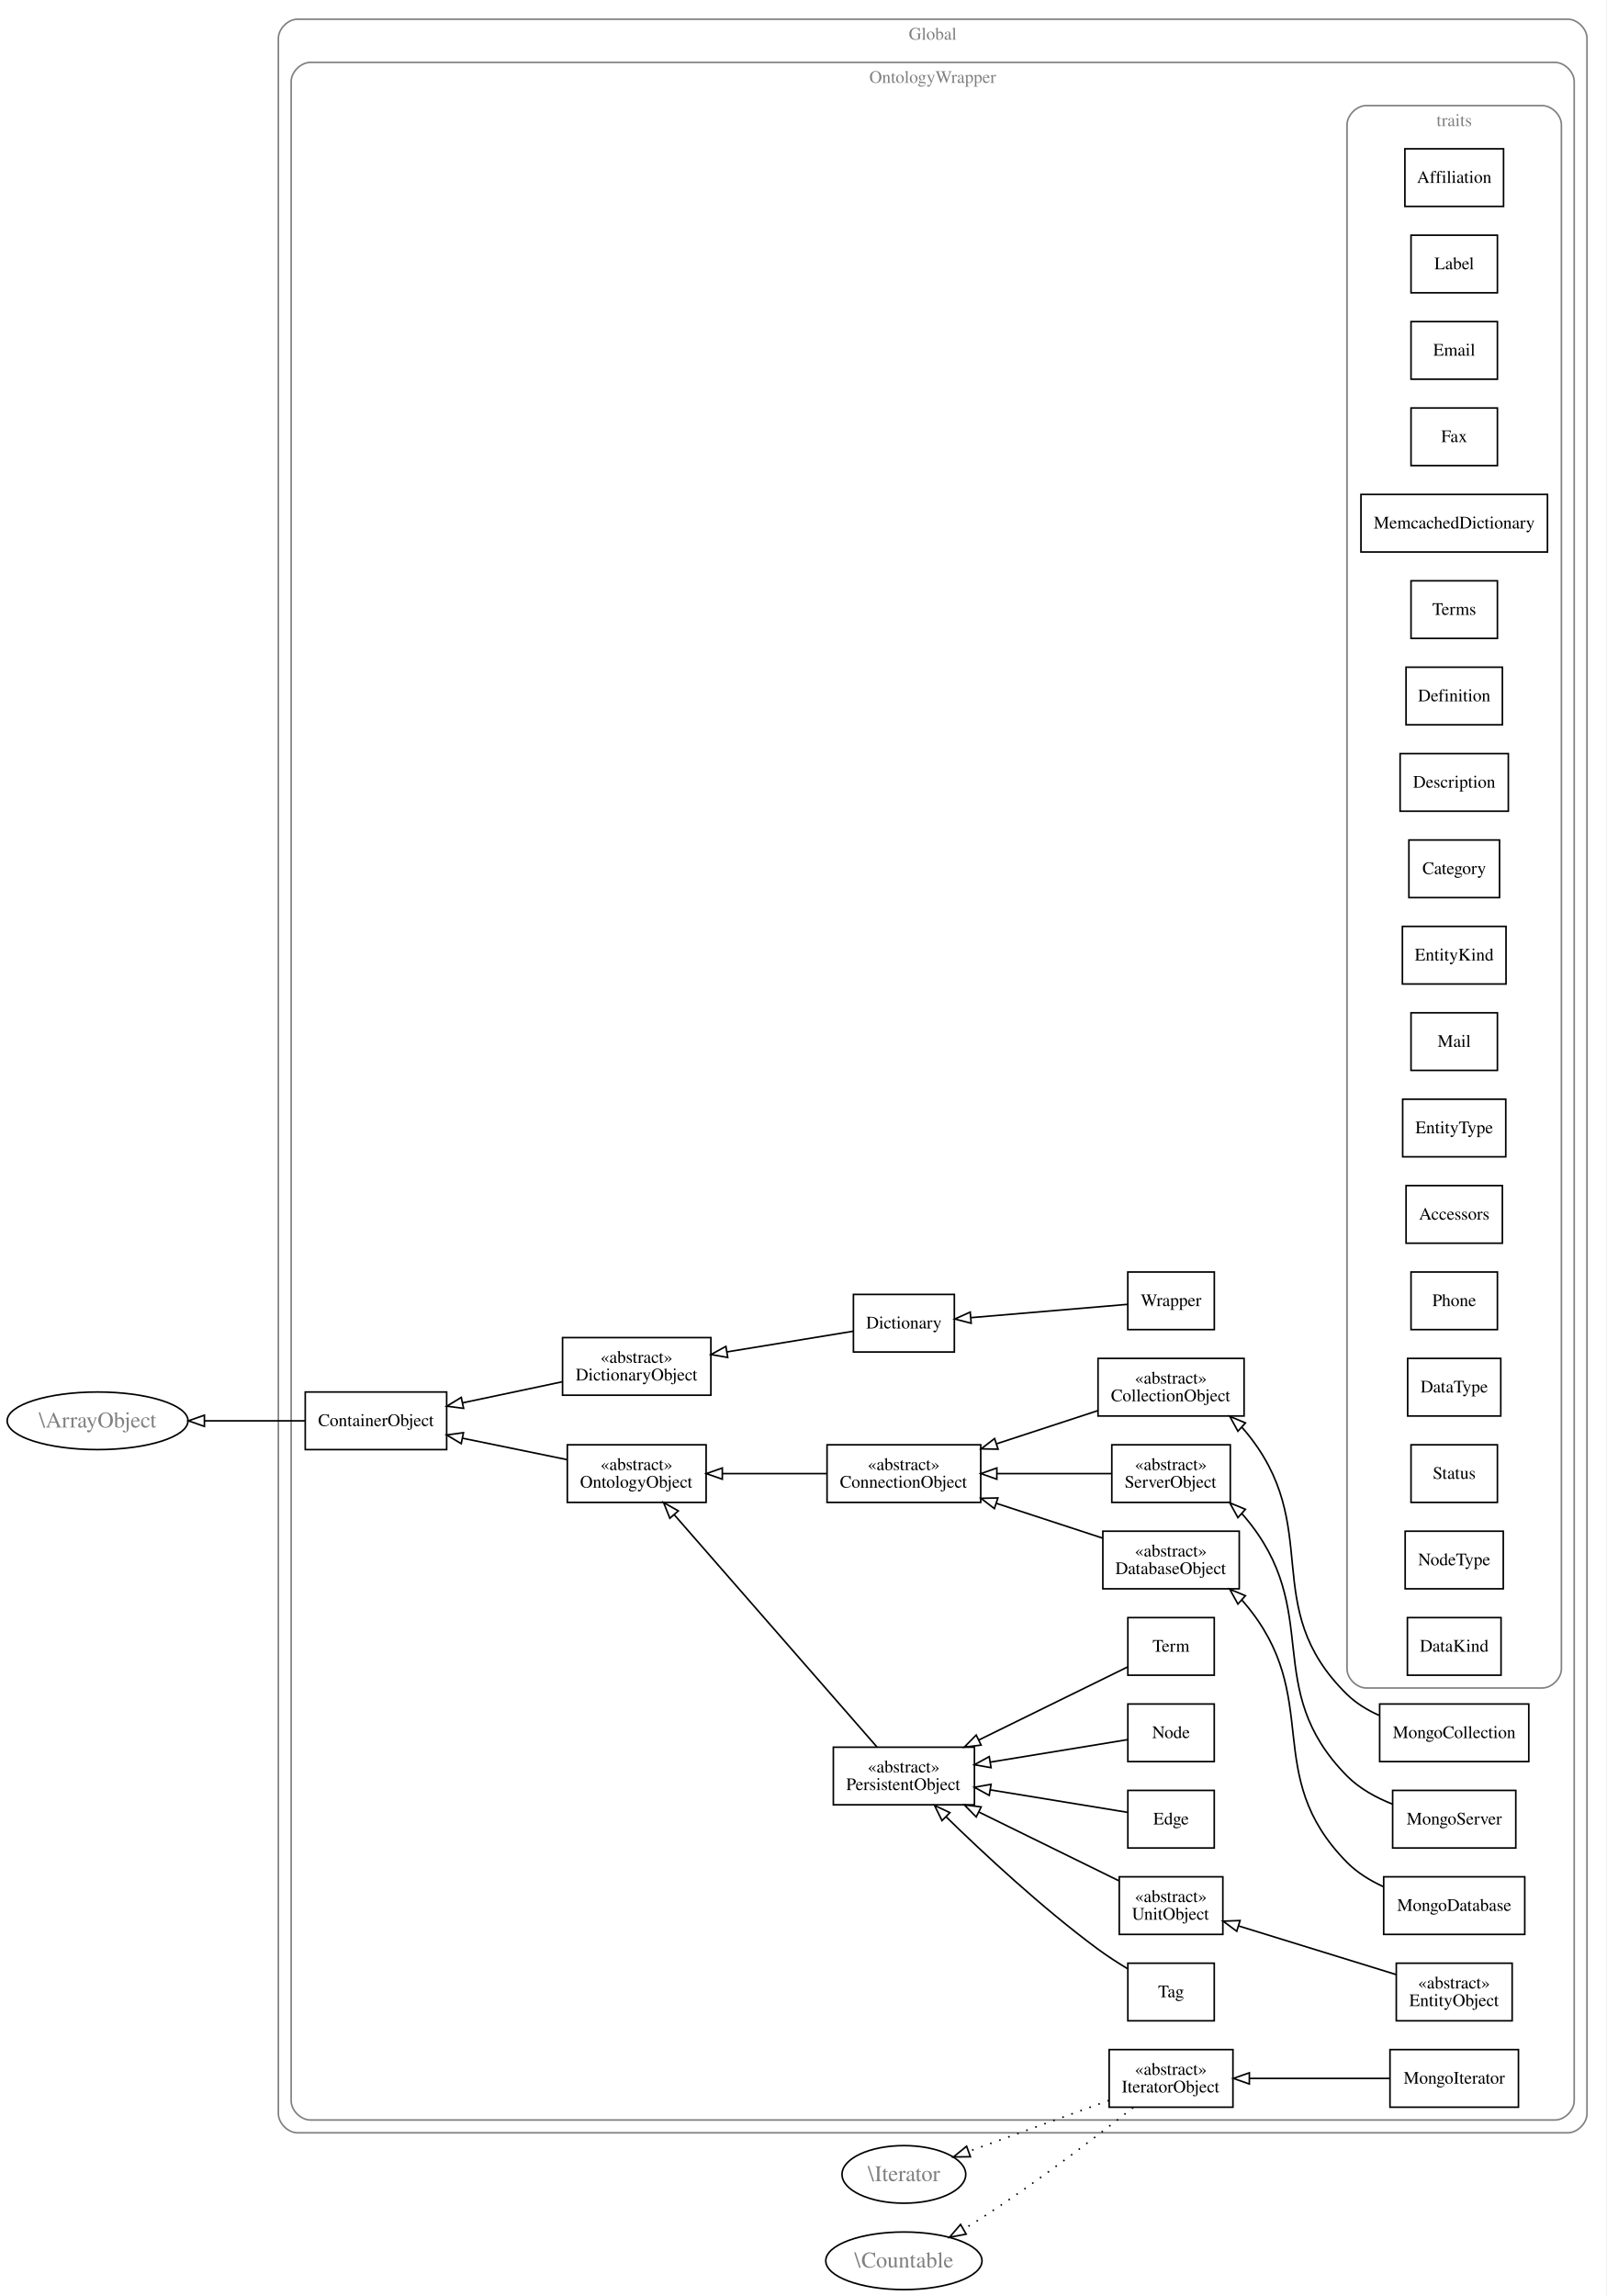
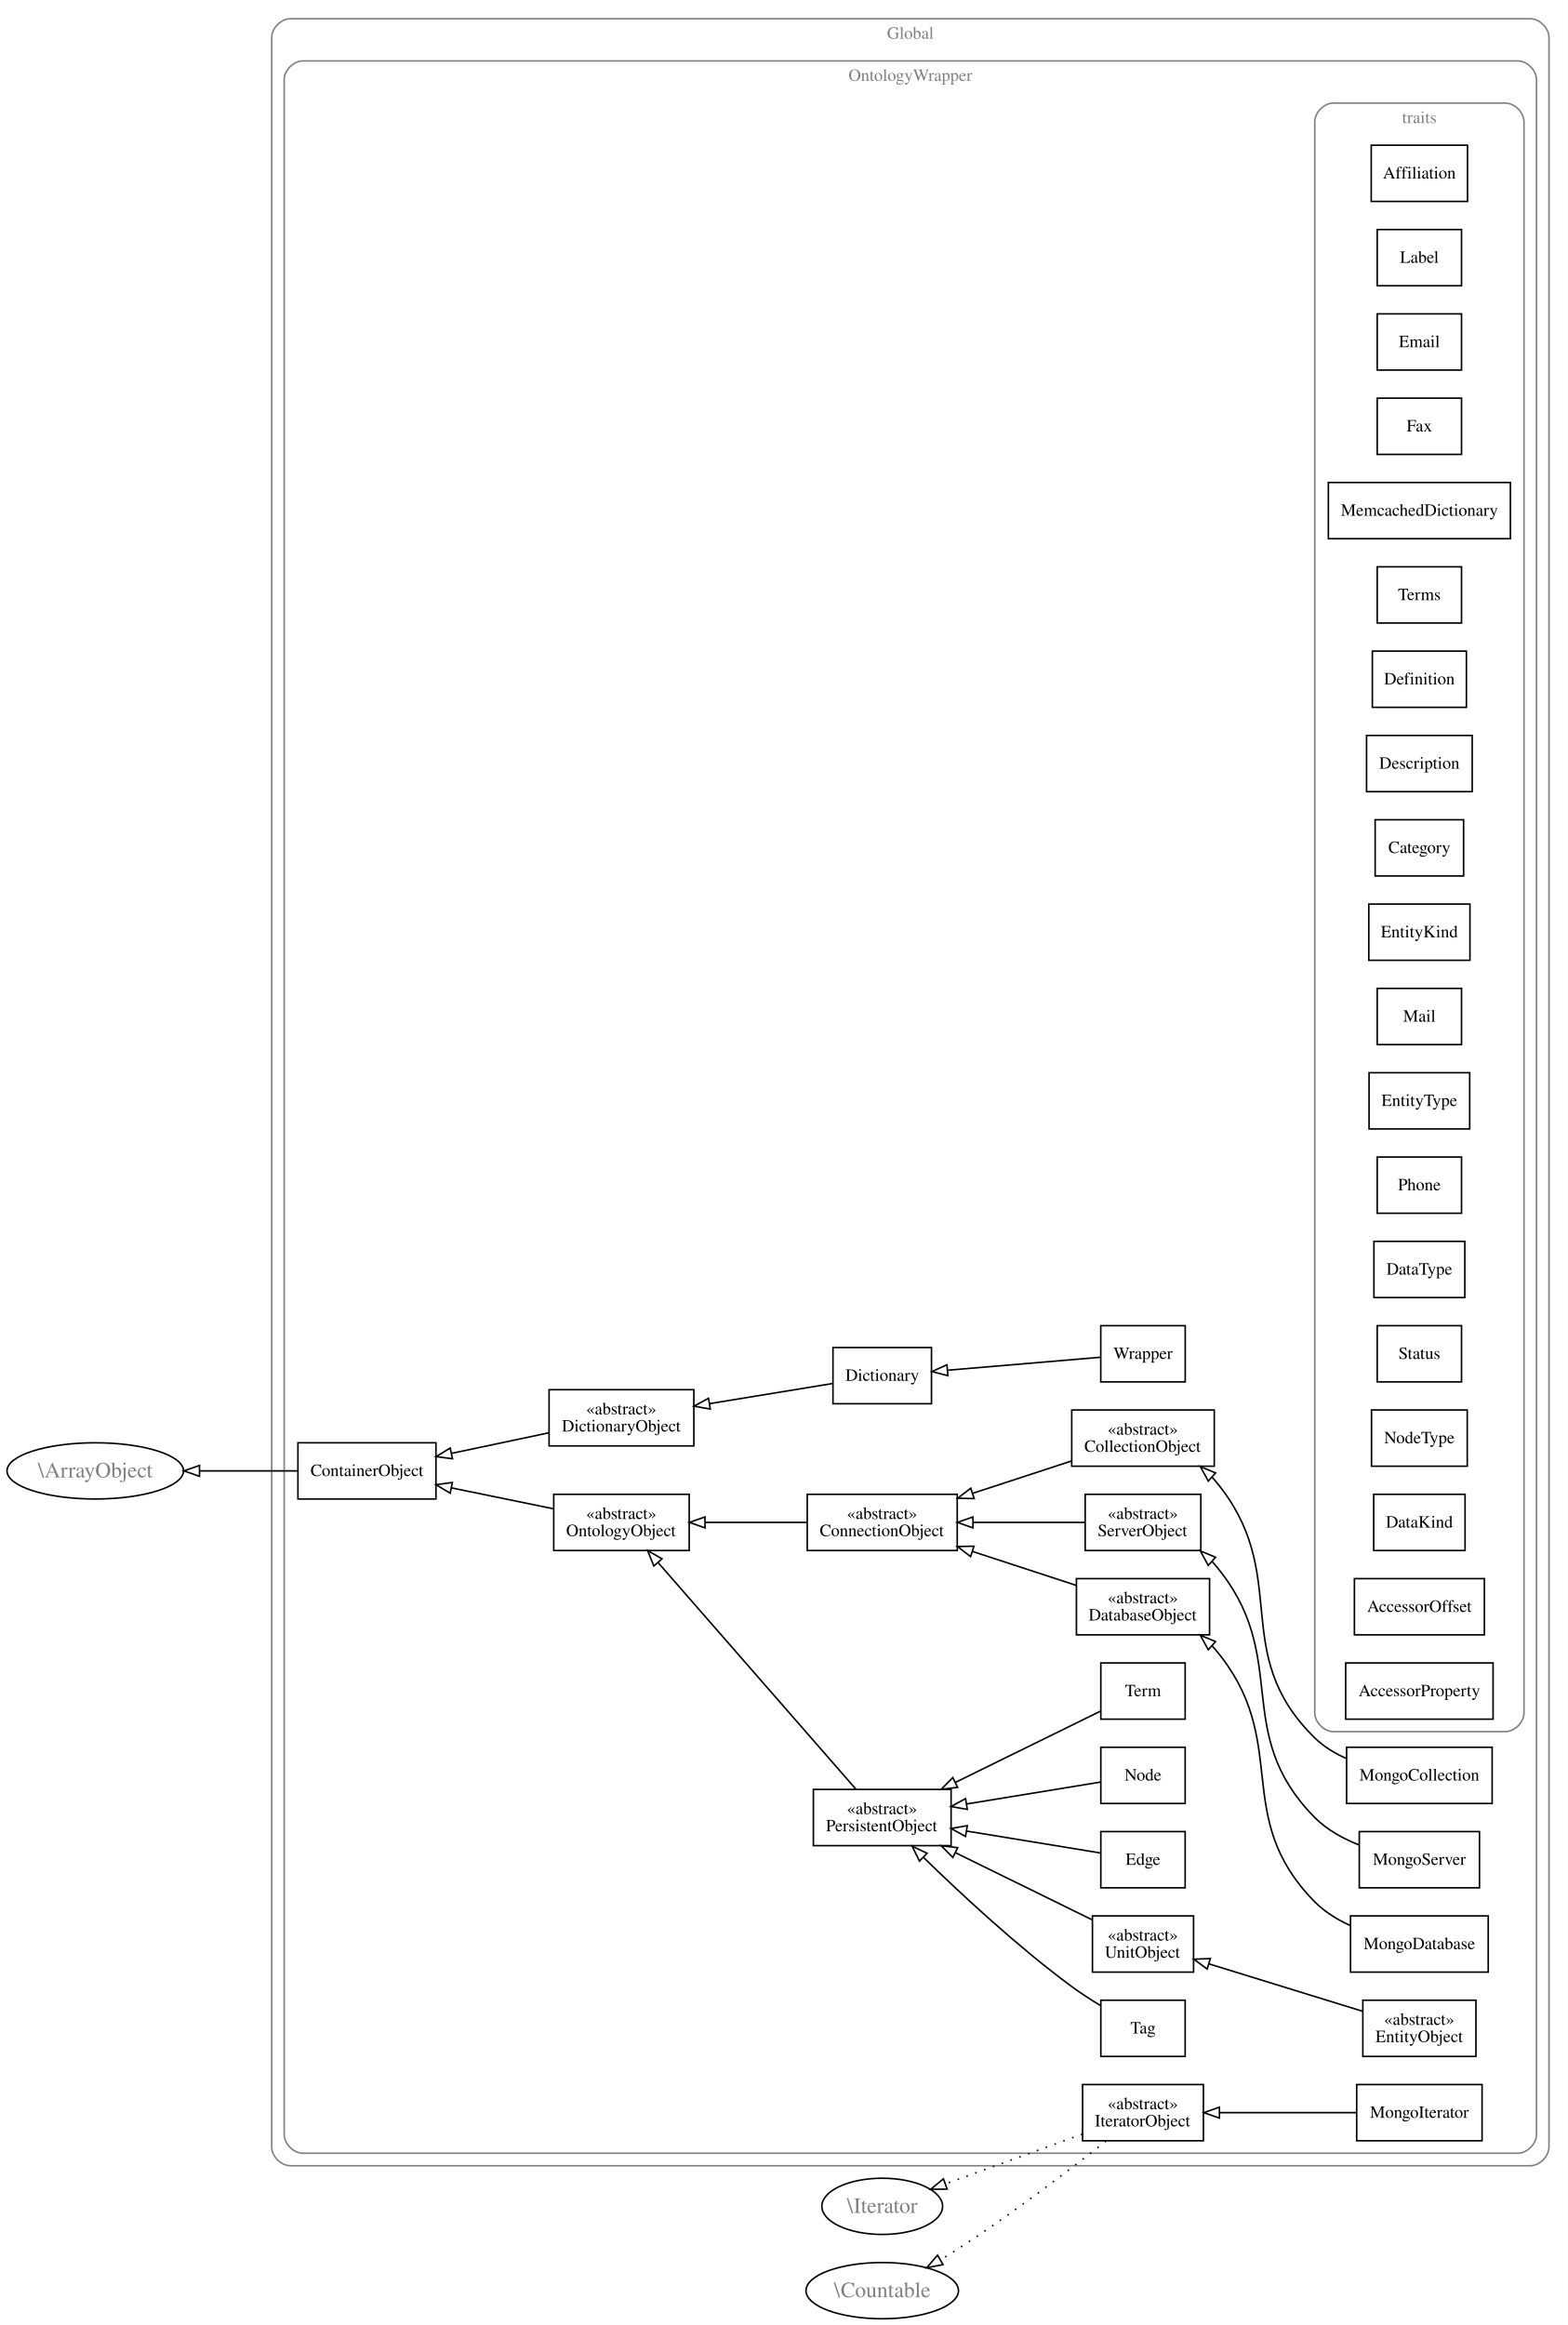
- <svg xmlns="http://www.w3.org/2000/svg" width="1004pt" height="1435pt" viewBox="0.00 0.00 1004.00 1435.00">
-   <g id="graph0" class="graph" transform="scale(1 1) rotate(0) translate(4 1431)">
-     <polygon fill="white" stroke="none" points="-4,4 -4,-1431 1000,-1431 1000,4 -4,4" />
+ <svg xmlns="http://www.w3.org/2000/svg" width="1004pt" height="1489pt" viewBox="0.00 0.00 1004.00 1489.00">
+   <g id="graph0" class="graph" transform="scale(1 1) rotate(0) translate(4 1485)">
+     <polygon fill="white" stroke="none" points="-4,4 -4,-1485 1000,-1485 1000,4 -4,4" />
    <g id="clust1" class="cluster">
-       <path fill="none" stroke="gray" d="M182,-98C182,-98 976,-98 976,-98 982,-98 988,-104 988,-110 988,-110 988,-1407 988,-1407 988,-1413 982,-1419 976,-1419 976,-1419 182,-1419 182,-1419 176,-1419 170,-1413 170,-1407 170,-1407 170,-110 170,-110 170,-104 176,-98 182,-98" />
-       <text text-anchor="middle" x="579" y="-1406.2" font-family="Times,serif" font-size="11.00" fill="gray">Global</text>
+       <path fill="none" stroke="gray" d="M182,-98C182,-98 976,-98 976,-98 982,-98 988,-104 988,-110 988,-110 988,-1461 988,-1461 988,-1467 982,-1473 976,-1473 976,-1473 182,-1473 182,-1473 176,-1473 170,-1467 170,-1461 170,-1461 170,-110 170,-110 170,-104 176,-98 182,-98" />
+       <text text-anchor="middle" x="579" y="-1460.2" font-family="Times,serif" font-size="11.00" fill="gray">Global</text>
    </g>
    <g id="clust2" class="cluster">
-       <path fill="none" stroke="gray" d="M190,-106C190,-106 968,-106 968,-106 974,-106 980,-112 980,-118 980,-118 980,-1380 980,-1380 980,-1386 974,-1392 968,-1392 968,-1392 190,-1392 190,-1392 184,-1392 178,-1386 178,-1380 178,-1380 178,-118 178,-118 178,-112 184,-106 190,-106" />
-       <text text-anchor="middle" x="579" y="-1379.2" font-family="Times,serif" font-size="11.00" fill="gray">OntologyWrapper</text>
+       <path fill="none" stroke="gray" d="M190,-106C190,-106 968,-106 968,-106 974,-106 980,-112 980,-118 980,-118 980,-1434 980,-1434 980,-1440 974,-1446 968,-1446 968,-1446 190,-1446 190,-1446 184,-1446 178,-1440 178,-1434 178,-1434 178,-118 178,-118 178,-112 184,-106 190,-106" />
+       <text text-anchor="middle" x="579" y="-1433.2" font-family="Times,serif" font-size="11.00" fill="gray">OntologyWrapper</text>
    </g>
    <g id="clust3" class="cluster">
-       <path fill="none" stroke="gray" d="M850,-376C850,-376 960,-376 960,-376 966,-376 972,-382 972,-388 972,-388 972,-1353 972,-1353 972,-1359 966,-1365 960,-1365 960,-1365 850,-1365 850,-1365 844,-1365 838,-1359 838,-1353 838,-1353 838,-388 838,-388 838,-382 844,-376 850,-376" />
-       <text text-anchor="middle" x="905" y="-1352.2" font-family="Times,serif" font-size="11.00" fill="gray">traits</text>
+       <path fill="none" stroke="gray" d="M850,-376C850,-376 960,-376 960,-376 966,-376 972,-382 972,-388 972,-388 972,-1407 972,-1407 972,-1413 966,-1419 960,-1419 960,-1419 850,-1419 850,-1419 844,-1419 838,-1413 838,-1407 838,-1407 838,-388 838,-388 838,-382 844,-376 850,-376" />
+       <text text-anchor="middle" x="905" y="-1406.2" font-family="Times,serif" font-size="11.00" fill="gray">traits</text>
    </g>
    <g id="node1" class="node">
-       <polygon fill="none" stroke="black" points="935.832,-1338 874.168,-1338 874.168,-1302 935.832,-1302 935.832,-1338" />
-       <text text-anchor="middle" x="905" y="-1316.7" font-family="Times,serif" font-size="11.00">Affiliation</text>
+       <polygon fill="none" stroke="black" points="935.832,-1392 874.168,-1392 874.168,-1356 935.832,-1356 935.832,-1392" />
+       <text text-anchor="middle" x="905" y="-1370.7" font-family="Times,serif" font-size="11.00">Affiliation</text>
    </g>
    <g id="node2" class="node">
+       <polygon fill="none" stroke="black" points="932,-1338 878,-1338 878,-1302 932,-1302 932,-1338" />
+       <text text-anchor="middle" x="905" y="-1316.7" font-family="Times,serif" font-size="11.00">Label</text>
+     </g>
+     <g id="node3" class="node">
      <polygon fill="none" stroke="black" points="932,-1284 878,-1284 878,-1248 932,-1248 932,-1284" />
-       <text text-anchor="middle" x="905" y="-1262.7" font-family="Times,serif" font-size="11.00">Label</text>
-     </g>
-     <g id="node3" class="node">
+       <text text-anchor="middle" x="905" y="-1262.7" font-family="Times,serif" font-size="11.00">Email</text>
+     </g>
+     <g id="node4" class="node">
      <polygon fill="none" stroke="black" points="932,-1230 878,-1230 878,-1194 932,-1194 932,-1230" />
-       <text text-anchor="middle" x="905" y="-1208.7" font-family="Times,serif" font-size="11.00">Email</text>
-     </g>
-     <g id="node4" class="node">
-       <polygon fill="none" stroke="black" points="932,-1176 878,-1176 878,-1140 932,-1140 932,-1176" />
-       <text text-anchor="middle" x="905" y="-1154.7" font-family="Times,serif" font-size="11.00">Fax</text>
+       <text text-anchor="middle" x="905" y="-1208.7" font-family="Times,serif" font-size="11.00">Fax</text>
    </g>
    <g id="node5" class="node">
-       <polygon fill="none" stroke="black" points="963.289,-1122 846.711,-1122 846.711,-1086 963.289,-1086 963.289,-1122" />
-       <text text-anchor="middle" x="905" y="-1100.7" font-family="Times,serif" font-size="11.00">MemcachedDictionary</text>
+       <polygon fill="none" stroke="black" points="963.289,-1176 846.711,-1176 846.711,-1140 963.289,-1140 963.289,-1176" />
+       <text text-anchor="middle" x="905" y="-1154.7" font-family="Times,serif" font-size="11.00">MemcachedDictionary</text>
    </g>
    <g id="node6" class="node">
-       <polygon fill="none" stroke="black" points="932,-1068 878,-1068 878,-1032 932,-1032 932,-1068" />
-       <text text-anchor="middle" x="905" y="-1046.7" font-family="Times,serif" font-size="11.00">Terms</text>
+       <polygon fill="none" stroke="black" points="932,-1122 878,-1122 878,-1086 932,-1086 932,-1122" />
+       <text text-anchor="middle" x="905" y="-1100.7" font-family="Times,serif" font-size="11.00">Terms</text>
    </g>
    <g id="node7" class="node">
-       <polygon fill="none" stroke="black" points="935.114,-1014 874.886,-1014 874.886,-978 935.114,-978 935.114,-1014" />
-       <text text-anchor="middle" x="905" y="-992.7" font-family="Times,serif" font-size="11.00">Definition</text>
+       <polygon fill="none" stroke="black" points="935.114,-1068 874.886,-1068 874.886,-1032 935.114,-1032 935.114,-1068" />
+       <text text-anchor="middle" x="905" y="-1046.7" font-family="Times,serif" font-size="11.00">Definition</text>
    </g>
    <g id="node8" class="node">
-       <polygon fill="none" stroke="black" points="938.822,-960 871.178,-960 871.178,-924 938.822,-924 938.822,-960" />
-       <text text-anchor="middle" x="905" y="-938.7" font-family="Times,serif" font-size="11.00">Description</text>
+       <polygon fill="none" stroke="black" points="938.822,-1014 871.178,-1014 871.178,-978 938.822,-978 938.822,-1014" />
+       <text text-anchor="middle" x="905" y="-992.7" font-family="Times,serif" font-size="11.00">Description</text>
    </g>
    <g id="node9" class="node">
-       <polygon fill="none" stroke="black" points="933.322,-906 876.678,-906 876.678,-870 933.322,-870 933.322,-906" />
-       <text text-anchor="middle" x="905" y="-884.7" font-family="Times,serif" font-size="11.00">Category</text>
+       <polygon fill="none" stroke="black" points="933.322,-960 876.678,-960 876.678,-924 933.322,-924 933.322,-960" />
+       <text text-anchor="middle" x="905" y="-938.7" font-family="Times,serif" font-size="11.00">Category</text>
    </g>
    <g id="node10" class="node">
-       <polygon fill="none" stroke="black" points="937.388,-852 872.612,-852 872.612,-816 937.388,-816 937.388,-852" />
-       <text text-anchor="middle" x="905" y="-830.7" font-family="Times,serif" font-size="11.00">EntityKind</text>
+       <polygon fill="none" stroke="black" points="937.388,-906 872.612,-906 872.612,-870 937.388,-870 937.388,-906" />
+       <text text-anchor="middle" x="905" y="-884.7" font-family="Times,serif" font-size="11.00">EntityKind</text>
    </g>
    <g id="node11" class="node">
-       <polygon fill="none" stroke="black" points="932,-798 878,-798 878,-762 932,-762 932,-798" />
-       <text text-anchor="middle" x="905" y="-776.7" font-family="Times,serif" font-size="11.00">Mail</text>
+       <polygon fill="none" stroke="black" points="932,-852 878,-852 878,-816 932,-816 932,-852" />
+       <text text-anchor="middle" x="905" y="-830.7" font-family="Times,serif" font-size="11.00">Mail</text>
    </g>
    <g id="node12" class="node">
-       <polygon fill="none" stroke="black" points="937.222,-744 872.778,-744 872.778,-708 937.222,-708 937.222,-744" />
-       <text text-anchor="middle" x="905" y="-722.7" font-family="Times,serif" font-size="11.00">EntityType</text>
+       <polygon fill="none" stroke="black" points="937.222,-798 872.778,-798 872.778,-762 937.222,-762 937.222,-798" />
+       <text text-anchor="middle" x="905" y="-776.7" font-family="Times,serif" font-size="11.00">EntityType</text>
    </g>
    <g id="node13" class="node">
-       <polygon fill="none" stroke="black" points="935.098,-690 874.902,-690 874.902,-654 935.098,-654 935.098,-690" />
-       <text text-anchor="middle" x="905" y="-668.7" font-family="Times,serif" font-size="11.00">Accessors</text>
+       <polygon fill="none" stroke="black" points="932,-744 878,-744 878,-708 932,-708 932,-744" />
+       <text text-anchor="middle" x="905" y="-722.7" font-family="Times,serif" font-size="11.00">Phone</text>
    </g>
    <g id="node14" class="node">
+       <polygon fill="none" stroke="black" points="934.1,-690 875.9,-690 875.9,-654 934.1,-654 934.1,-690" />
+       <text text-anchor="middle" x="905" y="-668.7" font-family="Times,serif" font-size="11.00">DataType</text>
+     </g>
+     <g id="node15" class="node">
      <polygon fill="none" stroke="black" points="932,-636 878,-636 878,-600 932,-600 932,-636" />
-       <text text-anchor="middle" x="905" y="-614.7" font-family="Times,serif" font-size="11.00">Phone</text>
-     </g>
-     <g id="node15" class="node">
-       <polygon fill="none" stroke="black" points="934.1,-582 875.9,-582 875.9,-546 934.1,-546 934.1,-582" />
-       <text text-anchor="middle" x="905" y="-560.7" font-family="Times,serif" font-size="11.00">DataType</text>
+       <text text-anchor="middle" x="905" y="-614.7" font-family="Times,serif" font-size="11.00">Status</text>
    </g>
    <g id="node16" class="node">
-       <polygon fill="none" stroke="black" points="932,-528 878,-528 878,-492 932,-492 932,-528" />
-       <text text-anchor="middle" x="905" y="-506.7" font-family="Times,serif" font-size="11.00">Status</text>
+       <polygon fill="none" stroke="black" points="935.661,-582 874.339,-582 874.339,-546 935.661,-546 935.661,-582" />
+       <text text-anchor="middle" x="905" y="-560.7" font-family="Times,serif" font-size="11.00">NodeType</text>
    </g>
    <g id="node17" class="node">
-       <polygon fill="none" stroke="black" points="935.661,-474 874.339,-474 874.339,-438 935.661,-438 935.661,-474" />
-       <text text-anchor="middle" x="905" y="-452.7" font-family="Times,serif" font-size="11.00">NodeType</text>
+       <polygon fill="none" stroke="black" points="934.265,-528 875.735,-528 875.735,-492 934.265,-492 934.265,-528" />
+       <text text-anchor="middle" x="905" y="-506.7" font-family="Times,serif" font-size="11.00">DataKind</text>
    </g>
    <g id="node18" class="node">
-       <polygon fill="none" stroke="black" points="934.265,-420 875.735,-420 875.735,-384 934.265,-384 934.265,-420" />
-       <text text-anchor="middle" x="905" y="-398.7" font-family="Times,serif" font-size="11.00">DataKind</text>
+       <polygon fill="none" stroke="black" points="946.612,-474 863.388,-474 863.388,-438 946.612,-438 946.612,-474" />
+       <text text-anchor="middle" x="905" y="-452.7" font-family="Times,serif" font-size="11.00">AccessorOffset</text>
    </g>
    <g id="node19" class="node">
+       <polygon fill="none" stroke="black" points="952.198,-420 857.802,-420 857.802,-384 952.198,-384 952.198,-420" />
+       <text text-anchor="middle" x="905" y="-398.7" font-family="Times,serif" font-size="11.00">AccessorProperty</text>
+     </g>
+     <g id="node20" class="node">
      <polygon fill="none" stroke="black" points="766.688,-150 689.312,-150 689.312,-114 766.688,-114 766.688,-150" />
      <text text-anchor="start" x="705.398" y="-134.2" font-family="Times,serif" font-size="11.00">«abstract»</text>
      <text text-anchor="start" x="697.156" y="-123.2" font-family="Times,serif" font-size="11.00">IteratorObject</text>
    </g>
-     <g id="node40" class="node">
+     <g id="node41" class="node">
      <ellipse fill="none" stroke="black" cx="561" cy="-72" rx="38.669" ry="18" />
      <text text-anchor="middle" x="561" y="-67.8" font-family="Times,serif" font-size="14.00" fill="gray">\Iterator</text>
    </g>
    <g id="edge1" class="edge">
      <path fill="none" stroke="black" stroke-dasharray="1,5" d="M689.146,-118.235C662.992,-108.724 628.273,-96.099 601.724,-86.445" />
      <polygon fill="none" stroke="black" points="602.577,-83.031 591.983,-82.903 600.185,-89.61 602.577,-83.031" />
    </g>
-     <g id="node41" class="node">
+     <g id="node42" class="node">
      <ellipse fill="none" stroke="black" cx="561" cy="-18" rx="48.827" ry="18" />
      <text text-anchor="middle" x="561" y="-13.8" font-family="Times,serif" font-size="14.00" fill="gray">\Countable</text>
    </g>
    <g id="edge2" class="edge">
      <path fill="none" stroke="black" stroke-dasharray="1,5" d="M704.311,-113.777C681.179,-95.526 643.968,-67.056 610,-45 606.245,-42.562 602.257,-40.112 598.248,-37.737" />
      <polygon fill="none" stroke="black" points="599.928,-34.665 589.519,-32.689 596.423,-40.725 599.928,-34.665" />
    </g>
-     <g id="node20" class="node">
+     <g id="node21" class="node">
      <polygon fill="none" stroke="black" points="770.632,-474 685.368,-474 685.368,-438 770.632,-438 770.632,-474" />
      <text text-anchor="start" x="705.398" y="-458.2" font-family="Times,serif" font-size="11.00">«abstract»</text>
      <text text-anchor="start" x="693.185" y="-447.2" font-family="Times,serif" font-size="11.00">DatabaseObject</text>
    </g>
-     <g id="node29" class="node">
+     <g id="node30" class="node">
      <polygon fill="none" stroke="black" points="609.035,-528 512.965,-528 512.965,-492 609.035,-492 609.035,-528" />
      <text text-anchor="start" x="538.398" y="-512.2" font-family="Times,serif" font-size="11.00">«abstract»</text>
      <text text-anchor="start" x="520.983" y="-501.2" font-family="Times,serif" font-size="11.00">ConnectionObject</text>
    </g>
    <g id="edge3" class="edge">
      <path fill="none" stroke="black" d="M685.364,-469.626C665.155,-476.24 640.57,-484.286 618.682,-491.449" />
      <polygon fill="none" stroke="black" points="617.58,-488.127 609.165,-494.564 619.758,-494.78 617.58,-488.127" />
    </g>
-     <g id="node21" class="node">
+     <g id="node22" class="node">
      <polygon fill="none" stroke="black" points="943.491,-312 866.509,-312 866.509,-276 943.491,-276 943.491,-312" />
      <text text-anchor="middle" x="905" y="-290.7" font-family="Times,serif" font-size="11.00">MongoServer</text>
    </g>
-     <g id="node35" class="node">
+     <g id="node36" class="node">
      <polygon fill="none" stroke="black" points="765.029,-528 690.971,-528 690.971,-492 765.029,-492 765.029,-528" />
      <text text-anchor="start" x="705.398" y="-512.2" font-family="Times,serif" font-size="11.00">«abstract»</text>
      <text text-anchor="start" x="698.985" y="-501.2" font-family="Times,serif" font-size="11.00">ServerObject</text>
    </g>
    <g id="edge4" class="edge">
      <path fill="none" stroke="black" d="M866.614,-303.337C856.313,-307.384 845.831,-313.074 838,-321 783.591,-376.07 824.068,-423.955 774,-483 773.407,-483.699 772.791,-484.385 772.155,-485.058" />
      <polygon fill="none" stroke="black" points="769.797,-482.471 764.692,-491.755 774.472,-487.681 769.797,-482.471" />
    </g>
-     <g id="node22" class="node">
+     <g id="node23" class="node">
      <polygon fill="none" stroke="black" points="941.209,-204 868.791,-204 868.791,-168 941.209,-168 941.209,-204" />
      <text text-anchor="start" x="882.398" y="-188.2" font-family="Times,serif" font-size="11.00">«abstract»</text>
      <text text-anchor="start" x="876.896" y="-177.2" font-family="Times,serif" font-size="11.00">EntityObject</text>
    </g>
-     <g id="node34" class="node">
+     <g id="node35" class="node">
      <polygon fill="none" stroke="black" points="760.377,-258 695.623,-258 695.623,-222 760.377,-222 760.377,-258" />
      <text text-anchor="start" x="705.398" y="-242.2" font-family="Times,serif" font-size="11.00">«abstract»</text>
      <text text-anchor="start" x="703.562" y="-231.2" font-family="Times,serif" font-size="11.00">UnitObject</text>
    </g>
    <g id="edge5" class="edge">
      <path fill="none" stroke="black" d="M868.586,-196.928C840.142,-205.705 800.151,-218.045 770.261,-227.268" />
      <polygon fill="none" stroke="black" points="769.066,-223.974 760.542,-230.267 771.13,-230.663 769.066,-223.974" />
    </g>
-     <g id="node23" class="node">
+     <g id="node24" class="node">
      <polygon fill="none" stroke="black" points="755.038,-636 700.962,-636 700.962,-600 755.038,-600 755.038,-636" />
      <text text-anchor="middle" x="728" y="-614.7" font-family="Times,serif" font-size="11.00">Wrapper</text>
    </g>
-     <g id="node25" class="node">
+     <g id="node26" class="node">
      <polygon fill="none" stroke="black" points="592.54,-622 529.46,-622 529.46,-586 592.54,-586 592.54,-622" />
      <text text-anchor="middle" x="561" y="-600.7" font-family="Times,serif" font-size="11.00">Dictionary</text>
    </g>
    <g id="edge6" class="edge">
      <path fill="none" stroke="black" d="M700.855,-615.782C674.6,-613.554 633.758,-610.089 603.153,-607.492" />
      <polygon fill="none" stroke="black" points="603.056,-603.971 592.796,-606.613 602.464,-610.946 603.056,-603.971" />
    </g>
-     <g id="node24" class="node">
+     <g id="node25" class="node">
      <polygon fill="none" stroke="black" points="755,-204 701,-204 701,-168 755,-168 755,-204" />
      <text text-anchor="middle" x="728" y="-182.7" font-family="Times,serif" font-size="11.00">Tag</text>
    </g>
-     <g id="node30" class="node">
+     <g id="node31" class="node">
      <polygon fill="none" stroke="black" points="605.096,-339 516.904,-339 516.904,-303 605.096,-303 605.096,-339" />
      <text text-anchor="start" x="538.398" y="-323.2" font-family="Times,serif" font-size="11.00">«abstract»</text>
      <text text-anchor="start" x="524.952" y="-312.2" font-family="Times,serif" font-size="11.00">PersistentObject</text>
    </g>
    <g id="edge7" class="edge">
      <path fill="none" stroke="black" d="M700.748,-200.594C694.453,-204.405 687.861,-208.667 682,-213 647.224,-238.71 610.774,-272.663 587.303,-295.582" />
      <polygon fill="none" stroke="black" points="584.831,-293.103 580.157,-302.611 589.74,-298.094 584.831,-293.103" />
    </g>
-     <g id="node32" class="node">
+     <g id="node33" class="node">
      <polygon fill="none" stroke="black" points="440.362,-595 347.638,-595 347.638,-559 440.362,-559 440.362,-595" />
      <text text-anchor="start" x="371.398" y="-579.2" font-family="Times,serif" font-size="11.00">«abstract»</text>
      <text text-anchor="start" x="355.82" y="-568.2" font-family="Times,serif" font-size="11.00">DictionaryObject</text>
    </g>
    <g id="edge8" class="edge">
      <path fill="none" stroke="black" d="M529.351,-598.985C507.204,-595.361 476.673,-590.365 450.311,-586.051" />
      <polygon fill="none" stroke="black" points="450.872,-582.596 440.438,-584.435 449.742,-589.504 450.872,-582.596" />
    </g>
-     <g id="node26" class="node">
+     <g id="node27" class="node">
      <polygon fill="none" stroke="black" points="755,-420 701,-420 701,-384 755,-384 755,-420" />
      <text text-anchor="middle" x="728" y="-398.7" font-family="Times,serif" font-size="11.00">Term</text>
    </g>
    <g id="edge9" class="edge">
      <path fill="none" stroke="black" d="M700.855,-389.165C675.903,-376.916 637.776,-358.199 607.782,-343.475" />
      <polygon fill="none" stroke="black" points="609.278,-340.31 598.759,-339.045 606.193,-346.594 609.278,-340.31" />
    </g>
-     <g id="node27" class="node">
+     <g id="node28" class="node">
      <polygon fill="none" stroke="black" points="275.198,-561 186.802,-561 186.802,-525 275.198,-525 275.198,-561" />
      <text text-anchor="middle" x="231" y="-539.7" font-family="Times,serif" font-size="11.00">ContainerObject</text>
    </g>
-     <g id="node42" class="node">
+     <g id="node43" class="node">
      <ellipse fill="none" stroke="black" cx="57" cy="-543" rx="56.52" ry="18" />
      <text text-anchor="middle" x="57" y="-538.8" font-family="Times,serif" font-size="14.00" fill="gray">\ArrayObject</text>
    </g>
    <g id="edge10" class="edge">
      <path fill="none" stroke="black" d="M186.597,-543C167.611,-543 144.919,-543 123.919,-543" />
      <polygon fill="none" stroke="black" points="123.769,-539.5 113.769,-543 123.769,-546.5 123.769,-539.5" />
    </g>
-     <g id="node28" class="node">
+     <g id="node29" class="node">
      <polygon fill="none" stroke="black" points="949.091,-258 860.909,-258 860.909,-222 949.091,-222 949.091,-258" />
      <text text-anchor="middle" x="905" y="-236.7" font-family="Times,serif" font-size="11.00">MongoDatabase</text>
    </g>
    <g id="edge11" class="edge">
      <path fill="none" stroke="black" d="M860.777,-251.81C852.448,-255.613 844.352,-260.571 838,-267 783.591,-322.07 824.068,-369.955 774,-429 773.407,-429.699 772.791,-430.385 772.155,-431.058" />
      <polygon fill="none" stroke="black" points="769.797,-428.471 764.692,-437.755 774.472,-433.681 769.797,-428.471" />
    </g>
-     <g id="node39" class="node">
+     <g id="node40" class="node">
      <polygon fill="none" stroke="black" points="437.377,-528 350.623,-528 350.623,-492 437.377,-492 437.377,-528" />
      <text text-anchor="start" x="371.398" y="-512.2" font-family="Times,serif" font-size="11.00">«abstract»</text>
      <text text-anchor="start" x="358.562" y="-501.2" font-family="Times,serif" font-size="11.00">OntologyObject</text>
    </g>
    <g id="edge12" class="edge">
      <path fill="none" stroke="black" d="M512.718,-510C492.34,-510 468.434,-510 447.507,-510" />
      <polygon fill="none" stroke="black" points="447.503,-506.5 437.502,-510 447.502,-513.5 447.503,-506.5" />
    </g>
    <g id="edge13" class="edge">
      <path fill="none" stroke="black" d="M544.179,-339.122C514.735,-372.849 451.447,-445.343 417.54,-484.182" />
      <polygon fill="none" stroke="black" points="414.713,-482.098 410.773,-491.933 419.986,-486.701 414.713,-482.098" />
    </g>
-     <g id="node31" class="node">
+     <g id="node32" class="node">
      <polygon fill="none" stroke="black" points="945.147,-150 864.853,-150 864.853,-114 945.147,-114 945.147,-150" />
      <text text-anchor="middle" x="905" y="-128.7" font-family="Times,serif" font-size="11.00">MongoIterator</text>
    </g>
    <g id="edge14" class="edge">
      <path fill="none" stroke="black" d="M864.727,-132C838.813,-132 804.692,-132 777.145,-132" />
      <polygon fill="none" stroke="black" points="776.94,-128.5 766.94,-132 776.94,-135.5 776.94,-128.5" />
    </g>
    <g id="edge15" class="edge">
      <path fill="none" stroke="black" d="M347.724,-567.439C328.31,-563.339 305.492,-558.52 285.271,-554.25" />
      <polygon fill="none" stroke="black" points="285.781,-550.78 275.274,-552.139 284.335,-557.629 285.781,-550.78" />
    </g>
-     <g id="node33" class="node">
+     <g id="node34" class="node">
      <polygon fill="none" stroke="black" points="755,-366 701,-366 701,-330 755,-330 755,-366" />
      <text text-anchor="middle" x="728" y="-344.7" font-family="Times,serif" font-size="11.00">Node</text>
    </g>
    <g id="edge16" class="edge">
      <path fill="none" stroke="black" d="M700.855,-343.722C677.851,-339.957 643.65,-334.361 614.947,-329.664" />
      <polygon fill="none" stroke="black" points="615.485,-326.206 605.051,-328.045 614.355,-333.114 615.485,-326.206" />
    </g>
    <g id="edge17" class="edge">
      <path fill="none" stroke="black" d="M695.576,-255.426C670.795,-267.592 635.876,-284.734 607.955,-298.44" />
      <polygon fill="none" stroke="black" points="606.214,-295.396 598.78,-302.944 609.299,-301.68 606.214,-295.396" />
    </g>
    <g id="edge18" class="edge">
      <path fill="none" stroke="black" d="M690.79,-510C669.883,-510 643.112,-510 619.4,-510" />
      <polygon fill="none" stroke="black" points="619.102,-506.5 609.102,-510 619.102,-513.5 619.102,-506.5" />
    </g>
-     <g id="node36" class="node">
+     <g id="node37" class="node">
      <polygon fill="none" stroke="black" points="773.647,-582 682.353,-582 682.353,-546 773.647,-546 773.647,-582" />
      <text text-anchor="start" x="705.398" y="-566.2" font-family="Times,serif" font-size="11.00">«abstract»</text>
      <text text-anchor="start" x="690.427" y="-555.2" font-family="Times,serif" font-size="11.00">CollectionObject</text>
    </g>
    <g id="edge19" class="edge">
      <path fill="none" stroke="black" d="M682.349,-549.387C662.822,-542.996 639.683,-535.424 618.938,-528.634" />
      <polygon fill="none" stroke="black" points="619.878,-525.259 609.285,-525.475 617.7,-531.912 619.878,-525.259" />
    </g>
-     <g id="node37" class="node">
+     <g id="node38" class="node">
      <polygon fill="none" stroke="black" points="951.608,-366 858.392,-366 858.392,-330 951.608,-330 951.608,-366" />
      <text text-anchor="middle" x="905" y="-344.7" font-family="Times,serif" font-size="11.00">MongoCollection</text>
    </g>
    <g id="edge20" class="edge">
      <path fill="none" stroke="black" d="M858.061,-358.886C850.705,-362.18 843.663,-366.456 838,-372 781.794,-427.025 824.684,-476.85 774,-537 773.409,-537.701 772.795,-538.389 772.161,-539.063" />
      <polygon fill="none" stroke="black" points="769.8,-536.479 764.712,-545.772 774.485,-541.681 769.8,-536.479" />
    </g>
-     <g id="node38" class="node">
+     <g id="node39" class="node">
      <polygon fill="none" stroke="black" points="755,-312 701,-312 701,-276 755,-276 755,-312" />
      <text text-anchor="middle" x="728" y="-290.7" font-family="Times,serif" font-size="11.00">Edge</text>
    </g>
    <g id="edge21" class="edge">
      <path fill="none" stroke="black" d="M700.855,-298.278C677.851,-302.043 643.65,-307.639 614.947,-312.336" />
      <polygon fill="none" stroke="black" points="614.355,-308.886 605.051,-313.955 615.485,-315.794 614.355,-308.886" />
    </g>
    <g id="edge22" class="edge">
      <path fill="none" stroke="black" d="M350.278,-518.757C330.253,-522.861 306.194,-527.793 285.018,-532.133" />
      <polygon fill="none" stroke="black" points="284.296,-528.708 275.202,-534.145 285.701,-535.566 284.296,-528.708" />
    </g>
  </g>
</svg>
